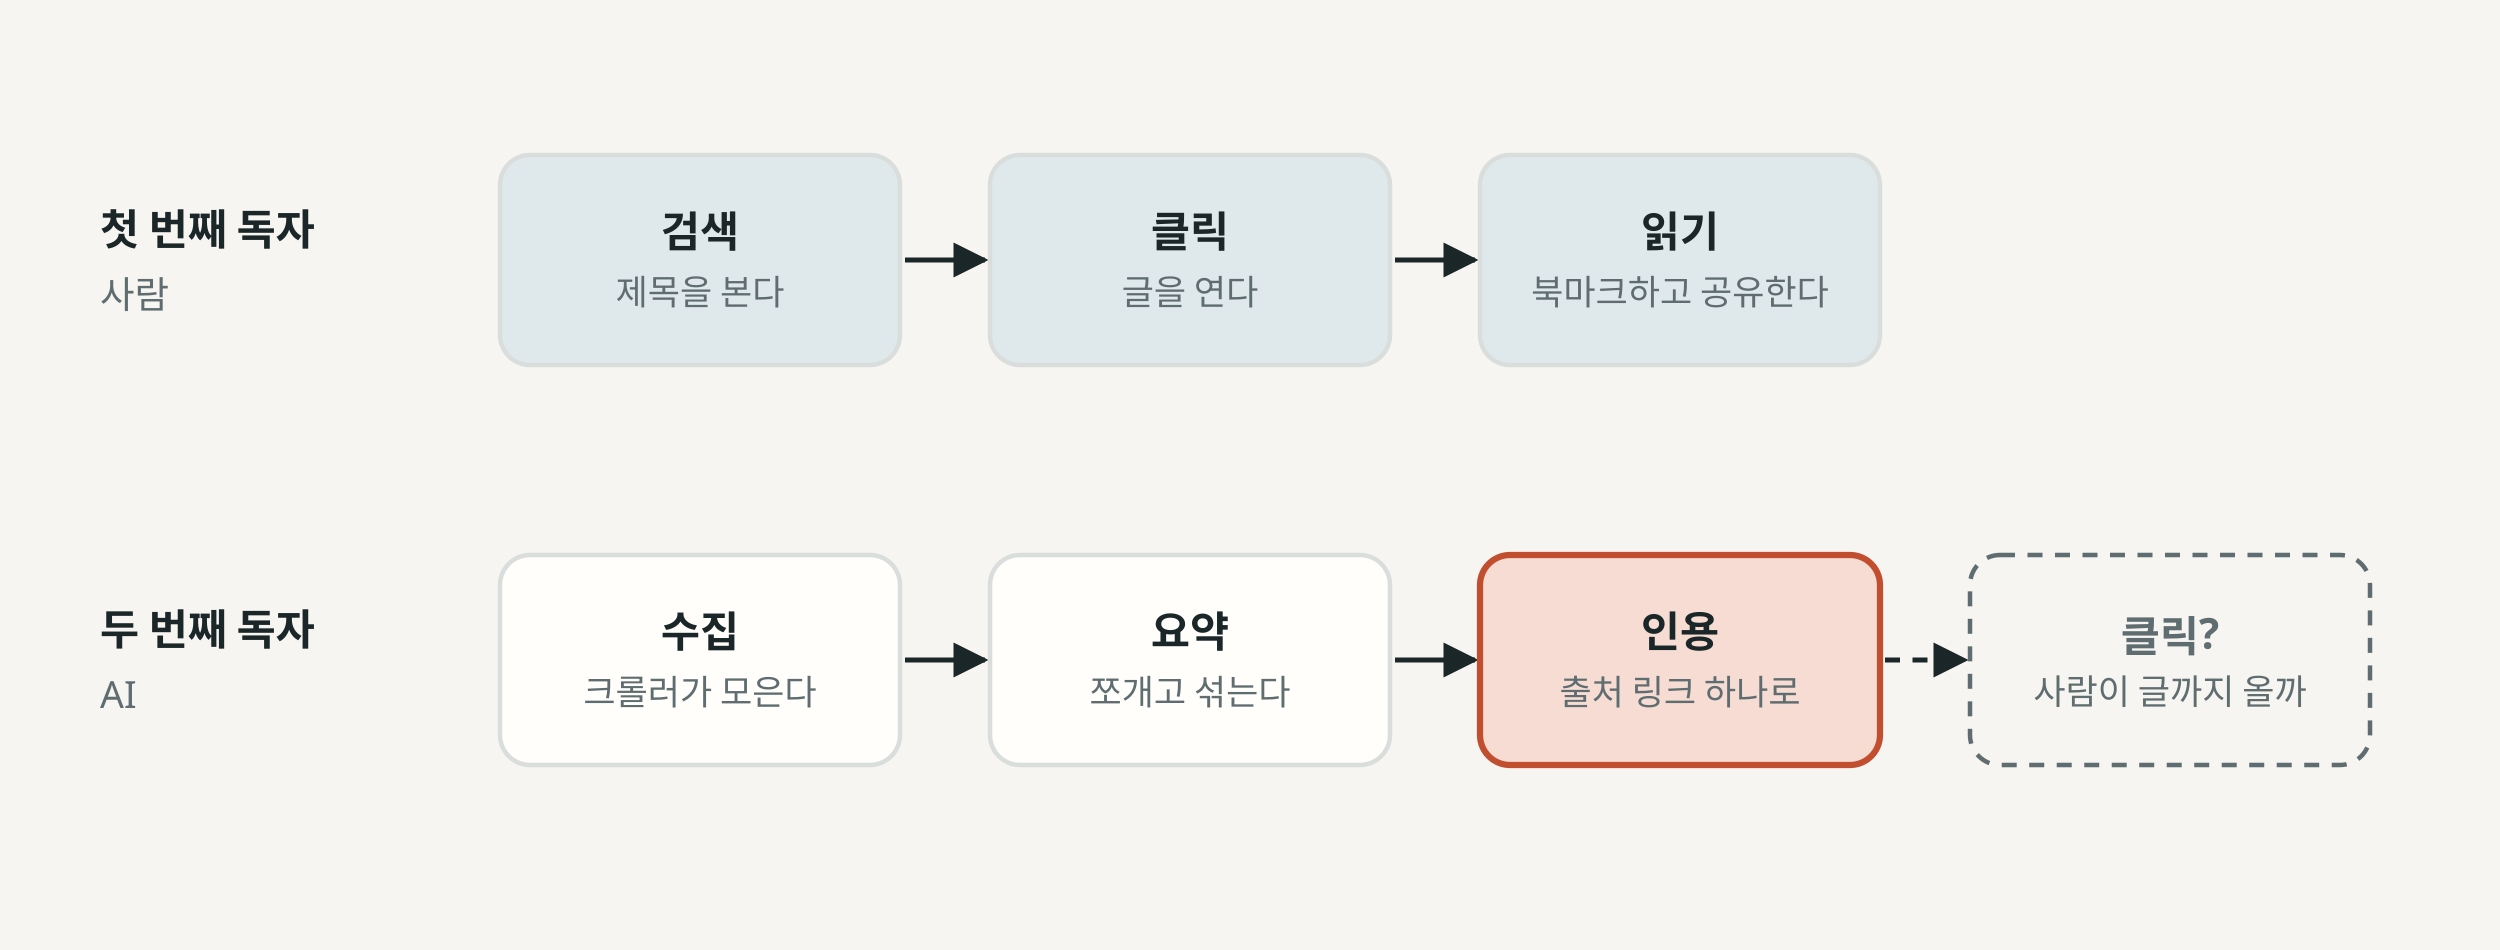
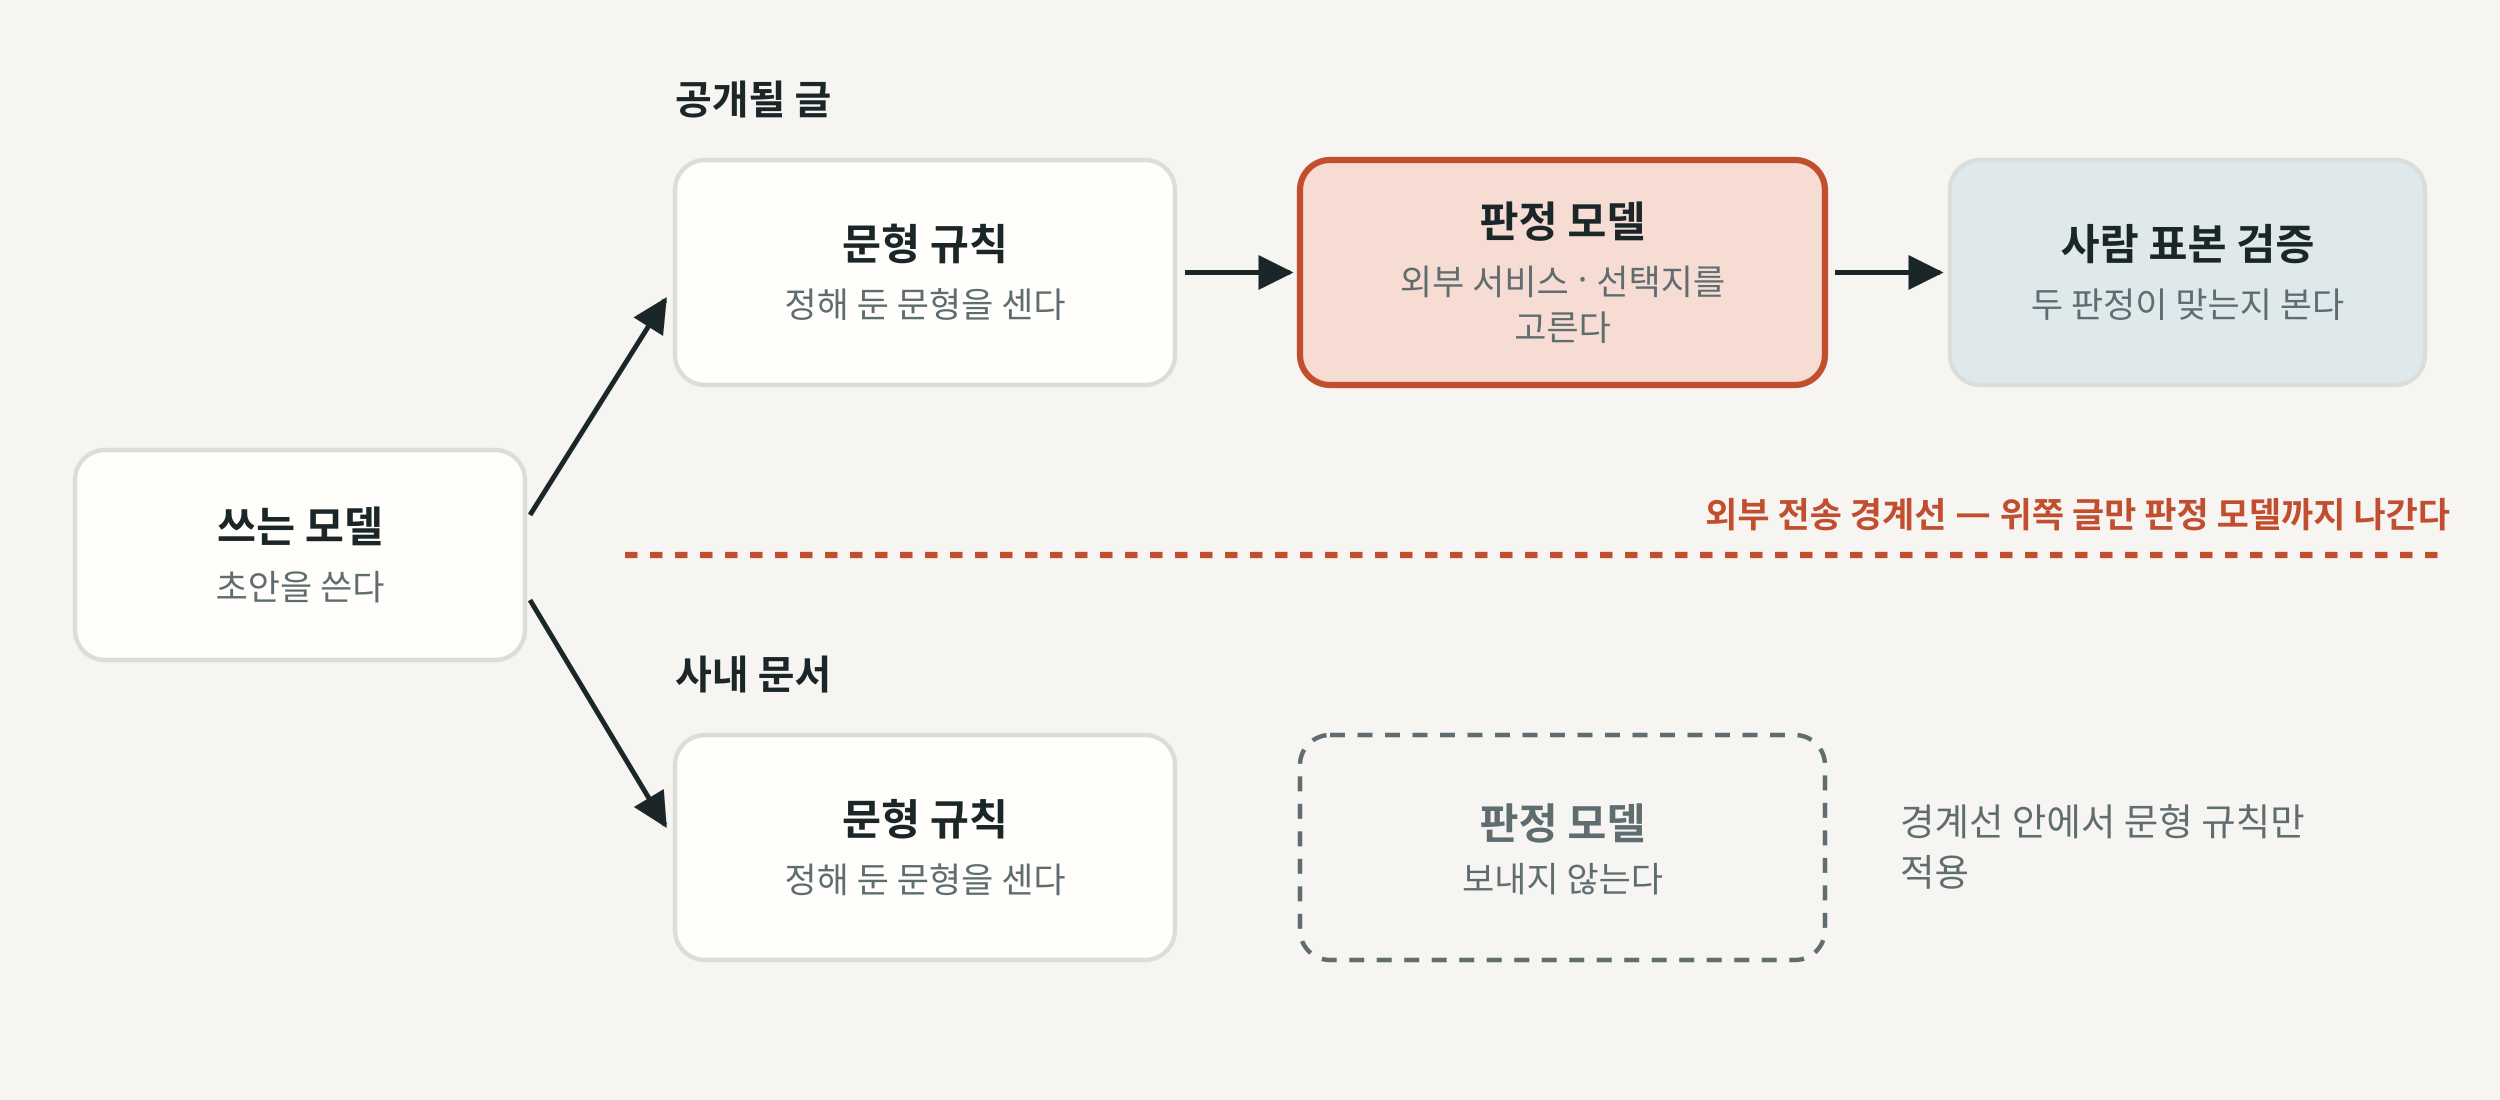
- <svg xmlns="http://www.w3.org/2000/svg" viewBox="0 0 1000 380" role="img" aria-label="두 독자의 경로" font-family="Pretendard,'Apple SD Gothic Neo','Noto Sans KR',sans-serif">
+ <svg xmlns="http://www.w3.org/2000/svg" viewBox="0 0 1000 440" role="img" aria-label="문체 게이트의 세 층과 외부 전송 경계선" font-family="Pretendard,'Apple SD Gothic Neo','Noto Sans KR',sans-serif">
  <defs>
    <marker id="mi" viewBox="0 0 10 10" refX="9" refY="5" markerWidth="7" markerHeight="7" orient="auto-start-reverse">
      <path d="M0,0L10,5L0,10z" fill="#1b2629" />
    </marker>
    <marker id="mc" viewBox="0 0 10 10" refX="9" refY="5" markerWidth="8" markerHeight="8" orient="auto-start-reverse">
      <path d="M0,0L10,5L0,10z" fill="#c24e30" />
    </marker>
  </defs>
-   <rect width="1000" height="380" fill="#f7f5f1" />
-   <text fill="#1b2629" font-size="17" font-weight="700" text-anchor="start" dominant-baseline="middle">
-     <tspan x="40.0" y="92.0">첫 번째 독자</tspan>
+   <rect width="1000" height="440" fill="#f7f5f1" />
+   <rect x="30" y="180" width="180" height="84" rx="12" fill="#fffefb" stroke="#d9dedc" stroke-width="1.8" />
+   <text x="120.0" y="216.8" fill="#1b2629" font-size="17" font-weight="700" text-anchor="middle">쓰는 모델</text>
+   <text x="120.0" y="239.9" fill="#5f6d70" font-size="14" font-weight="400" text-anchor="middle">초안을 쓴다</text>
+   <text fill="#1b2629" font-size="16" font-weight="700" text-anchor="start" dominant-baseline="middle">
+     <tspan x="270.0" y="40.0">공개될 글</tspan>
  </text>
-   <text fill="#5f6d70" font-size="15" font-weight="400" text-anchor="start" dominant-baseline="middle">
-     <tspan x="40.0" y="118.0">사람</tspan>
+   <rect x="270" y="64" width="200" height="90" rx="12" fill="#fffefb" stroke="#d9dedc" stroke-width="1.8" />
+   <text x="370.0" y="103.8" fill="#1b2629" font-size="17" font-weight="700" text-anchor="middle">문형 규칙</text>
+   <text x="370.0" y="126.9" fill="#5f6d70" font-size="14" font-weight="400" text-anchor="middle">정해 둔 문형을 센다</text>
+   <rect x="520" y="64" width="210" height="90" rx="12" fill="#f6dcd3" stroke="#c24e30" stroke-width="2.5" />
+   <text x="625.0" y="94.8" fill="#1b2629" font-size="17" font-weight="700" text-anchor="middle">판정 모델</text>
+   <text x="625.0" y="117.8" fill="#5f6d70" font-size="14" font-weight="400" text-anchor="middle">외부 서비스 · 선택지를</text>
+   <text x="625.0" y="136.1" fill="#5f6d70" font-size="14" font-weight="400" text-anchor="middle">고른다</text>
+   <rect x="780" y="64" width="190" height="90" rx="12" fill="#dfe9eb" stroke="#d9dedc" stroke-width="1.8" />
+   <text x="875.0" y="103.8" fill="#1b2629" font-size="17" font-weight="700" text-anchor="middle">사람 표본 검증</text>
+   <text x="875.0" y="126.9" fill="#5f6d70" font-size="14" font-weight="400" text-anchor="middle">두 판정이 맞는지 본다</text>
+   <path d="M212,206 L266,120" fill="none" stroke="#1b2629" stroke-width="2" marker-end="url(#mi)" />
+   <path d="M474,109 L516,109" fill="none" stroke="#1b2629" stroke-width="2" marker-end="url(#mi)" />
+   <path d="M734,109 L776,109" fill="none" stroke="#1b2629" stroke-width="2" marker-end="url(#mi)" />
+   <line x1="250" y1="222" x2="980" y2="222" stroke="#c24e30" stroke-width="2.5" stroke-dasharray="5 5" />
+   <text fill="#c24e30" font-size="14" font-weight="700" text-anchor="end" dominant-baseline="middle">
+     <tspan x="980.0" y="206.0">외부 전송 경계선 — 위쪽 글만 판정 모델까지 나간다</tspan>
  </text>
-   <rect x="200" y="62" width="160" height="84" rx="12" fill="#dfe9eb" stroke="#d9dedc" stroke-width="1.8" />
-   <text x="280.0" y="98.8" fill="#1b2629" font-size="17" font-weight="700" text-anchor="middle">검색</text>
-   <text x="280.0" y="121.9" fill="#5f6d70" font-size="14" font-weight="400" text-anchor="middle">제목을 본다</text>
-   <path d="M362,104.0 L394,104.0" fill="none" stroke="#1b2629" stroke-width="2" marker-end="url(#mi)" />
-   <rect x="396" y="62" width="160" height="84" rx="12" fill="#dfe9eb" stroke="#d9dedc" stroke-width="1.8" />
-   <text x="476.0" y="98.8" fill="#1b2629" font-size="17" font-weight="700" text-anchor="middle">클릭</text>
-   <text x="476.0" y="121.9" fill="#5f6d70" font-size="14" font-weight="400" text-anchor="middle">글을 연다</text>
-   <path d="M558,104.0 L590,104.0" fill="none" stroke="#1b2629" stroke-width="2" marker-end="url(#mi)" />
-   <rect x="592" y="62" width="160" height="84" rx="12" fill="#dfe9eb" stroke="#d9dedc" stroke-width="1.8" />
-   <text x="672.0" y="98.8" fill="#1b2629" font-size="17" font-weight="700" text-anchor="middle">읽기</text>
-   <text x="672.0" y="121.9" fill="#5f6d70" font-size="14" font-weight="400" text-anchor="middle">북마크하고 공유한다</text>
-   <text fill="#1b2629" font-size="17" font-weight="700" text-anchor="start" dominant-baseline="middle">
-     <tspan x="40.0" y="252.0">두 번째 독자</tspan>
+   <text fill="#1b2629" font-size="16" font-weight="700" text-anchor="start" dominant-baseline="middle">
+     <tspan x="270.0" y="270.0">사내 문서</tspan>
  </text>
-   <text fill="#5f6d70" font-size="15" font-weight="400" text-anchor="start" dominant-baseline="middle">
-     <tspan x="40.0" y="278.0">AI</tspan>
-   </text>
-   <rect x="200" y="222" width="160" height="84" rx="12" fill="#fffefb" stroke="#d9dedc" stroke-width="1.8" />
-   <text x="280.0" y="258.8" fill="#1b2629" font-size="17" font-weight="700" text-anchor="middle">수집</text>
-   <text x="280.0" y="281.9" fill="#5f6d70" font-size="14" font-weight="400" text-anchor="middle">크롤러가 모은다</text>
-   <path d="M362,264.0 L394,264.0" fill="none" stroke="#1b2629" stroke-width="2" marker-end="url(#mi)" />
-   <rect x="396" y="222" width="160" height="84" rx="12" fill="#fffefb" stroke="#d9dedc" stroke-width="1.8" />
-   <text x="476.0" y="258.8" fill="#1b2629" font-size="17" font-weight="700" text-anchor="middle">요약</text>
-   <text x="476.0" y="281.9" fill="#5f6d70" font-size="14" font-weight="400" text-anchor="middle">쪼개고 섞는다</text>
-   <path d="M558,264.0 L590,264.0" fill="none" stroke="#1b2629" stroke-width="2" marker-end="url(#mi)" />
-   <rect x="592" y="222" width="160" height="84" rx="12" fill="#f6dcd3" stroke="#c24e30" stroke-width="2.5" />
-   <text x="672.0" y="258.8" fill="#1b2629" font-size="17" font-weight="700" text-anchor="middle">인용</text>
-   <text x="672.0" y="281.9" fill="#5f6d70" font-size="14" font-weight="400" text-anchor="middle">출처 링크 하나로</text>
-   <path d="M754,264.0 L786,264.0" fill="none" stroke="#1b2629" stroke-width="2" stroke-dasharray="6 5" marker-end="url(#mi)" />
-   <rect x="788" y="222" width="160" height="84" rx="12" fill="#f7f5f1" stroke="#5f6d70" stroke-width="1.8" stroke-dasharray="6 5" />
+   <rect x="270" y="294" width="200" height="90" rx="12" fill="#fffefb" stroke="#d9dedc" stroke-width="1.8" />
+   <text x="370.0" y="333.9" fill="#1b2629" font-size="17" font-weight="700" text-anchor="middle">문형 규칙</text>
+   <text x="370.0" y="357.0" fill="#5f6d70" font-size="14" font-weight="400" text-anchor="middle">정해 둔 문형을 센다</text>
+   <rect x="520" y="294" width="210" height="90" rx="12" fill="#f7f5f1" stroke="#5f6d70" stroke-width="1.8" stroke-dasharray="6 5" />
  <text fill="#5f6d70" font-size="17" font-weight="700" text-anchor="middle" dominant-baseline="middle">
-     <tspan x="868.0" y="254.7">클릭?</tspan>
+     <tspan x="625.0" y="329.6">판정 모델</tspan>
  </text>
  <text fill="#5f6d70" font-size="14" font-weight="400" text-anchor="middle" dominant-baseline="middle">
-     <tspan x="868.0" y="276.8">사람이 글까지 올까</tspan>
+     <tspan x="625.0" y="351.8">보내지 않는다</tspan>
+   </text>
+   <path d="M212,240 L266,330" fill="none" stroke="#1b2629" stroke-width="2" marker-end="url(#mi)" />
+   <text fill="#5f6d70" font-size="15" font-weight="400" text-anchor="start" dominant-baseline="middle">
+     <tspan x="760.0" y="328.9">경계선 안에서 문형 규칙만</tspan>
+     <tspan x="760.0" y="349.1">적용</tspan>
  </text>
</svg>
